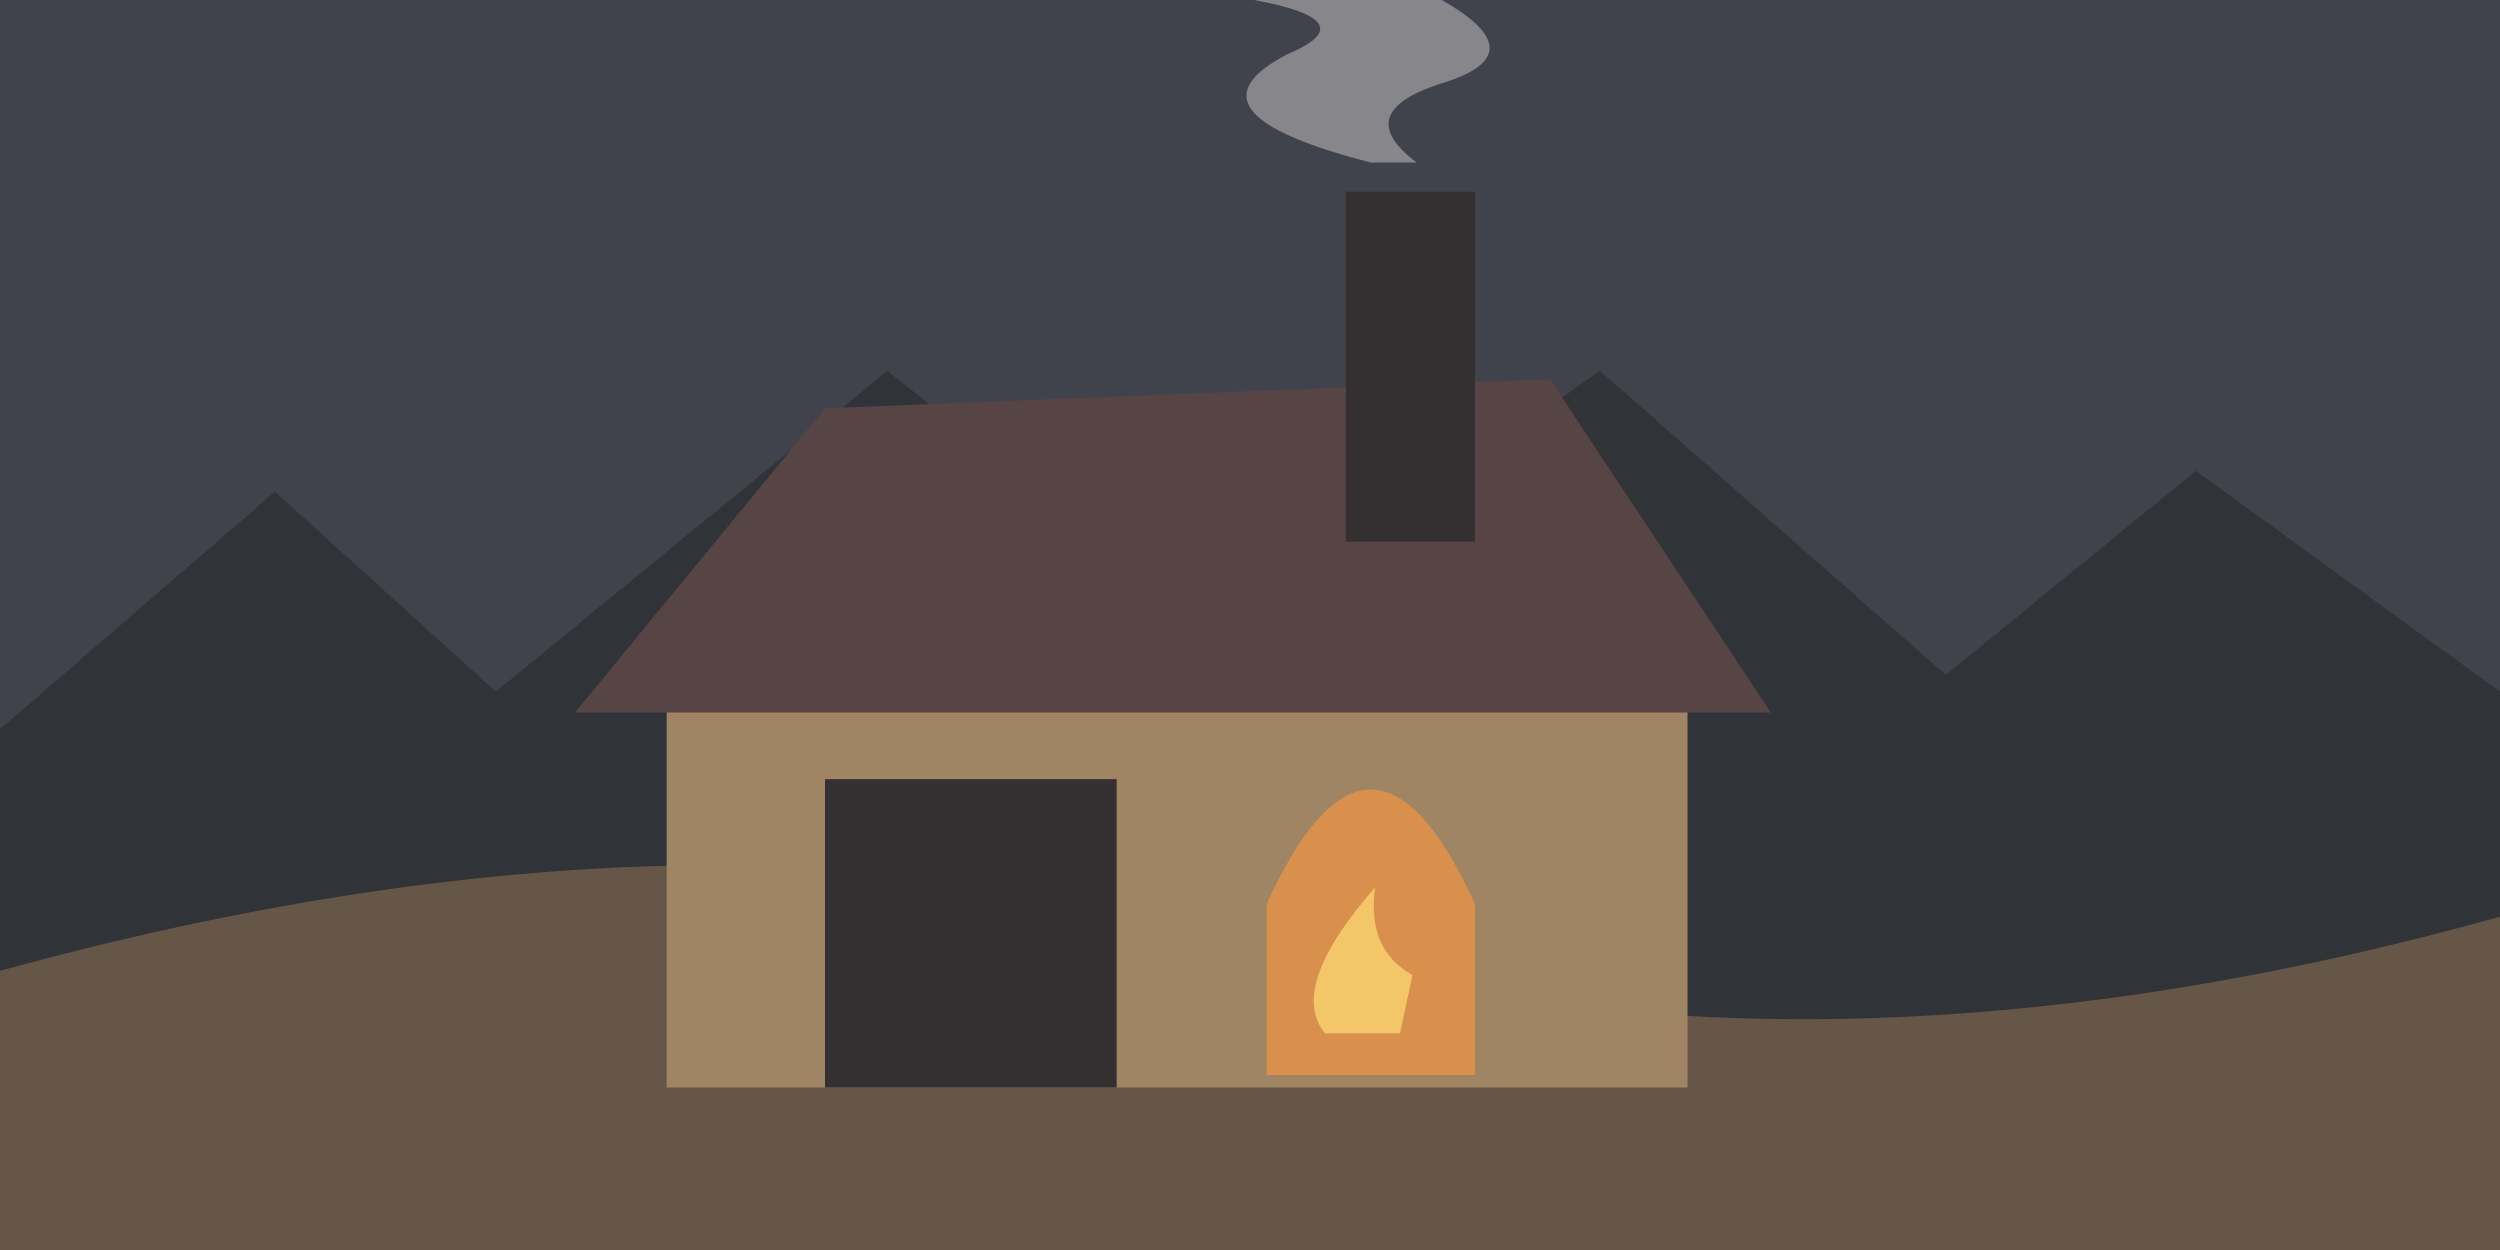
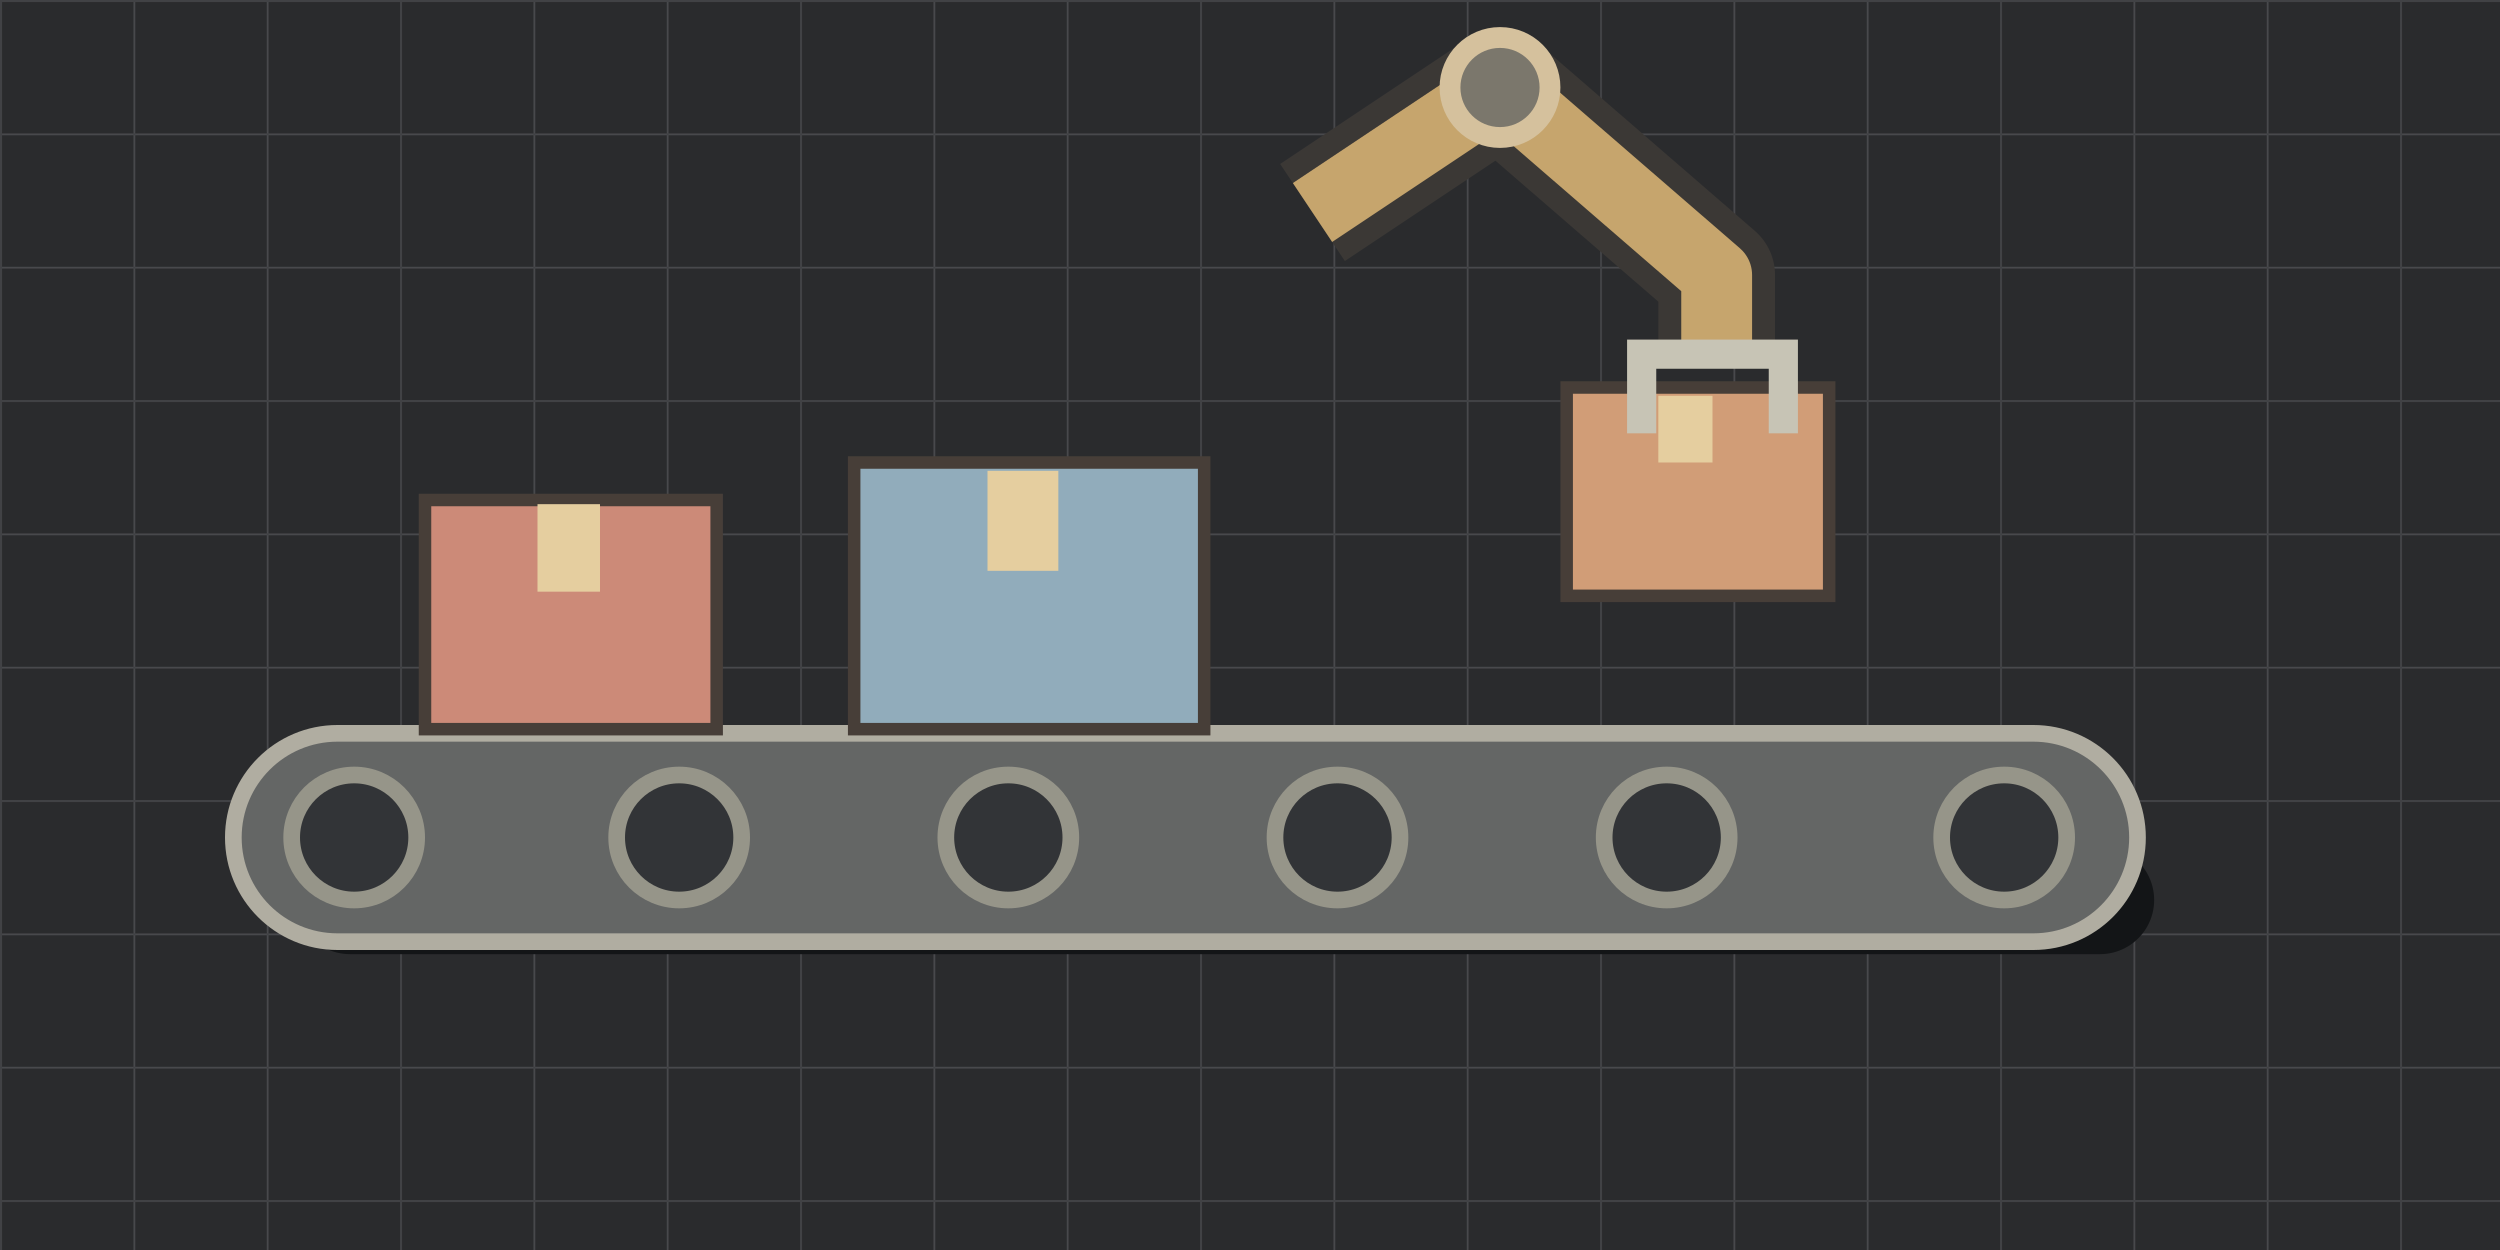
<svg xmlns="http://www.w3.org/2000/svg" viewBox="0 0 600 300">
-   <path fill="#41434c" d="M0 0h600v300H0z" />
-   <path fill="#303337" d="M0 175l66-57 53 48 94-77 80 64 91-64 83 73 60-49 73 53v134H0" />
-   <path fill="#655648" d="M0 233q171-47 303-7t297-6v80H0" />
-   <path fill="#a08565" d="M160 161h245v100H160z" />
-   <path fill="#574444" d="m138 171 60-73 174-7 53 80z" />
-   <path fill="#342f30" d="M323 46h31v84h-31zM198 187h70v74h-70z" />
-   <path fill="#d9904c" d="M304 258v-41q25-55 50 0v41z" />
-   <path fill="#f4c66a" d="M318 248q-9-11 12-35-2 15 9 21l-3 14z" />
-   <path fill="#86868b" d="M329 39q-47-12-20-26 19-8-8-13h45q23 13 0 20-22 7-6 19z" />
+   <defs>
+     <pattern id="grid" width="32" height="32" patternUnits="userSpaceOnUse">
+       <path d="M0 32V0h32" stroke="#414245" fill="none" />
+     </pattern>
+   </defs>
+   <rect width="600" height="300" fill="#2a2b2d" />
+   <rect width="600" height="300" fill="url(#grid)" />
+   <path d="M84 216h420" stroke="#131517" stroke-width="26" stroke-linecap="round" />
+   <rect x="56" y="176" width="457" height="50" rx="25" fill="#646665" stroke="#b0ada1" stroke-width="4" />
+   <g fill="#323437" stroke="#969589" stroke-width="4">
+     <circle cx="85" cy="201" r="15" />
+     <circle cx="163" cy="201" r="15" />
+     <circle cx="242" cy="201" r="15" />
+     <circle cx="321" cy="201" r="15" />
+     <circle cx="400" cy="201" r="15" />
+     <circle cx="481" cy="201" r="15" />
+   </g>
+   <g stroke="#473e38" stroke-width="3">
+     <path fill="#cc8a78" d="M102 120h70v55h-70z" />
+     <path fill="#91acbb" d="M205 111h84v64h-84z" />
+     <path fill="#d19d77" d="M376 93h63v50h-63z" />
+   </g>
+   <path d="M129 121h15v21h-15zm108-8h17v24h-17zm161-18h13v16h-13z" fill="#e5ce9f" />
+   <path d="m315 51 45-30 52 45v21" fill="none" stroke="#3b3835" stroke-width="28" stroke-linejoin="round" />
+   <path d="m315 51 45-30 52 45v21" fill="none" stroke="#c6a56d" stroke-width="17" stroke-linejoin="round" />
+   <circle cx="360" cy="21" r="12" fill="#7b776c" stroke="#d5c19d" stroke-width="5" />
+   <path d="M394 104V85h34v19" fill="none" stroke="#c7c4b5" stroke-width="7" />
</svg>
